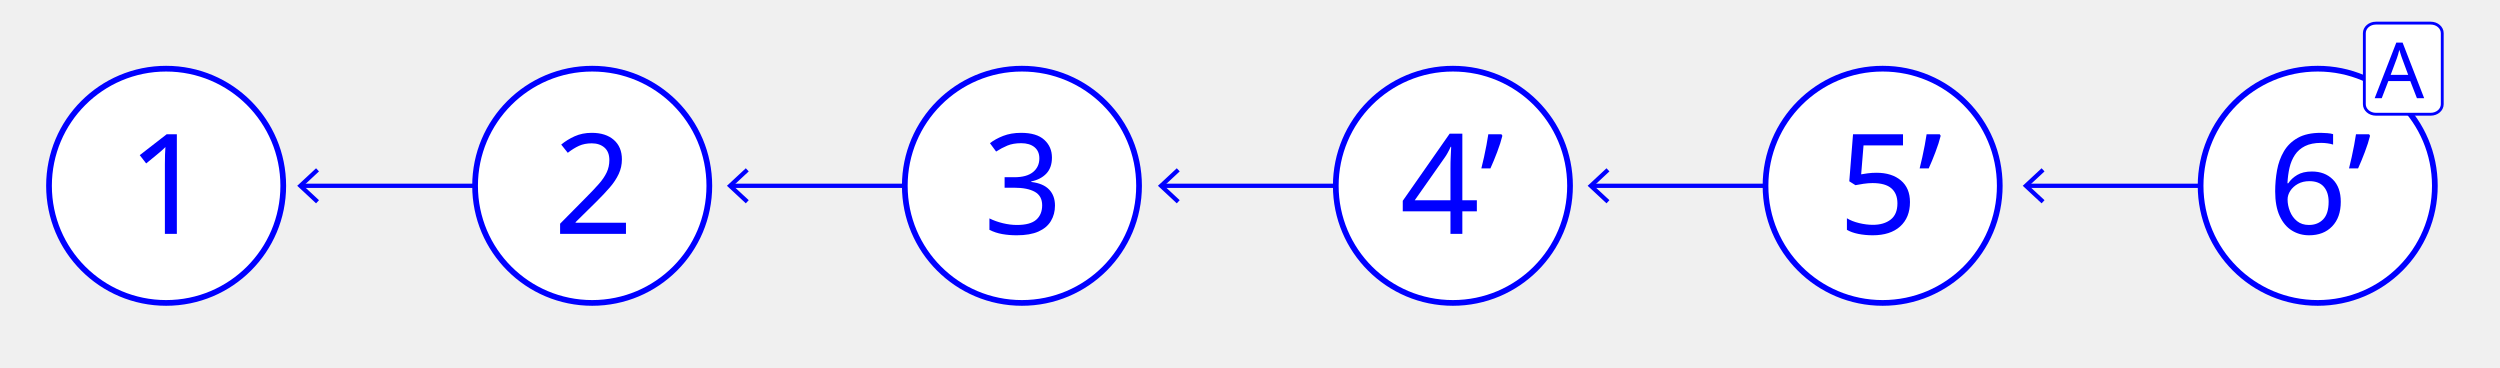
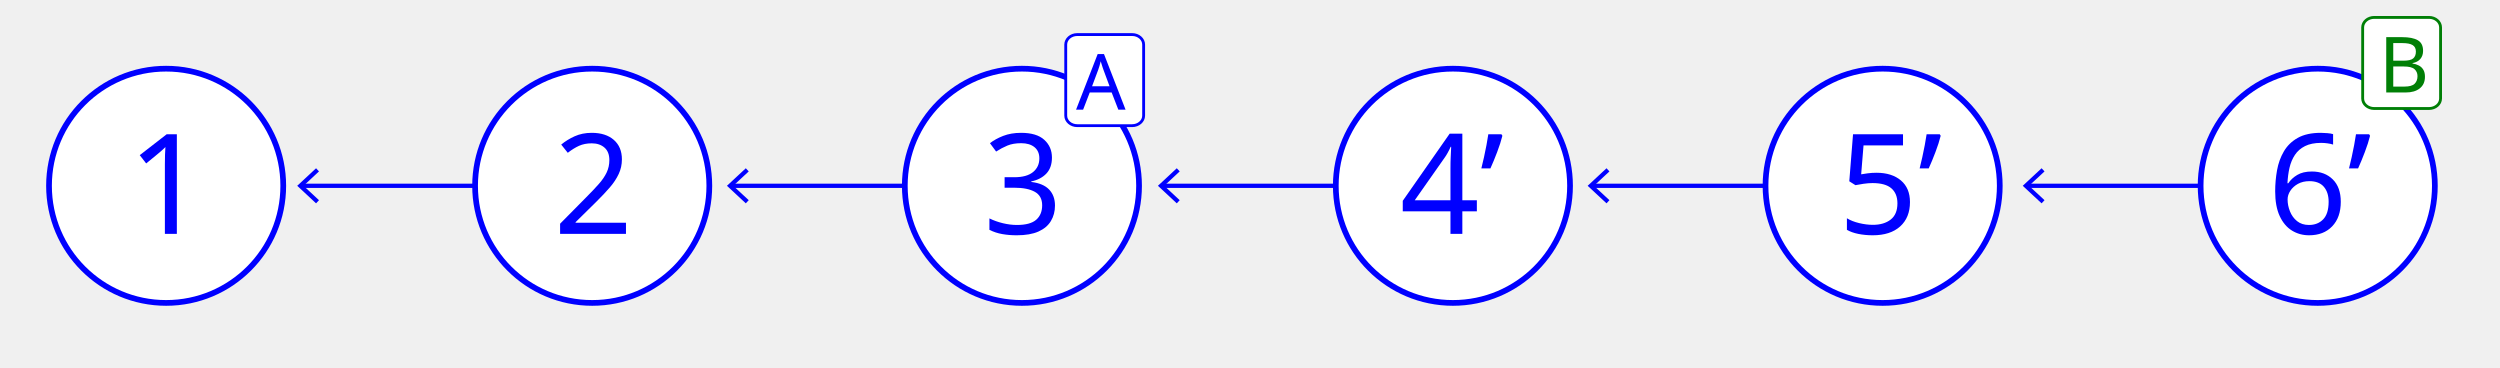
- <svg xmlns="http://www.w3.org/2000/svg" version="1.1" id="Layer_1" x="0px" y="0px" width="874.681px" height="128.438px" viewBox="0 0 874.681 128.438" enable-background="new 0 0 874.681 128.438" xml:space="preserve">
+ <svg xmlns="http://www.w3.org/2000/svg" version="1.1" id="Layer_1" x="0px" y="0px" width="874.68px" height="128.438px" viewBox="0 0 874.68 128.438" enable-background="new 0 0 874.68 128.438" xml:space="preserve">
  <g>
    <g>
      <line fill="none" stroke="#0000FF" stroke-width="1.5" stroke-linecap="round" stroke-miterlimit="10" x1="357.545" y1="65.007" x2="255.963" y2="65.007" />
      <g>
        <polygon fill="#0000FF" points="260.934,58.872 261.957,59.971 256.539,65.005 261.957,70.042 260.934,71.14 254.336,65.005         " />
      </g>
    </g>
  </g>
  <g>
    <g>
      <line fill="none" stroke="#0000FF" stroke-width="1.5" stroke-linecap="round" stroke-miterlimit="10" x1="207.195" y1="65.007" x2="105.613" y2="65.007" />
      <g>
        <polygon fill="#0000FF" points="110.583,58.872 111.606,59.971 106.188,65.005 111.606,70.042 110.583,71.14 103.986,65.005         " />
      </g>
    </g>
  </g>
  <g>
    <circle fill="#FFFFFF" stroke="#0000FF" stroke-width="2" stroke-miterlimit="10" cx="58.124" cy="65.007" r="40.978" />
-     <text transform="matrix(1 0 0 1 44.5479 81.8345)" fill="#0000FF" font-family="'Futura-Medium'" font-size="48.825">1</text>
+     <text transform="matrix(1 0 0 1 44.5479 81.8342)" fill="#0000FF" font-family="'Futura-Medium'" font-size="48.825">1</text>
  </g>
  <g>
    <circle fill="#FFFFFF" stroke="#0000FF" stroke-width="2" stroke-miterlimit="10" cx="207.195" cy="65.007" r="40.978" />
-     <text transform="matrix(1 0 0 1 193.6191 81.8345)" fill="#0000FF" font-family="'Futura-Medium'" font-size="48.825">2</text>
+     <text transform="matrix(1 0 0 1 193.6191 81.8342)" fill="#0000FF" font-family="'Futura-Medium'" font-size="48.825">2</text>
  </g>
  <g>
    <circle fill="#FFFFFF" stroke="#0000FF" stroke-width="2" stroke-miterlimit="10" cx="357.544" cy="65.007" r="40.979" />
-     <text transform="matrix(1 0 0 1 343.9683 81.8345)" fill="#0000FF" font-family="'Futura-Medium'" font-size="48.825">3</text>
+     <text transform="matrix(1 0 0 1 343.9683 81.8342)" fill="#0000FF" font-family="'Futura-Medium'" font-size="48.825">3</text>
  </g>
  <g>
    <g>
-       <line fill="none" stroke="#0000FF" stroke-width="1.5" stroke-linecap="round" stroke-miterlimit="10" x1="658.684" y1="65.007" x2="557.101" y2="65.007" />
+       <line fill="none" stroke="#0000FF" stroke-width="1.5" stroke-linecap="round" stroke-miterlimit="10" x1="658.684" y1="65.007" x2="557.1" y2="65.007" />
      <g>
-         <polygon fill="#0000FF" points="562.072,58.872 563.094,59.971 557.677,65.005 563.094,70.042 562.072,71.14 555.475,65.005         " />
+         <polygon fill="#0000FF" points="562.073,58.872 563.094,59.971 557.676,65.005 563.094,70.042 562.073,71.14 555.475,65.005         " />
      </g>
    </g>
  </g>
  <g>
    <g>
      <line fill="none" stroke="#0000FF" stroke-width="1.5" stroke-linecap="round" stroke-miterlimit="10" x1="508.333" y1="65.007" x2="406.751" y2="65.007" />
      <g>
        <polygon fill="#0000FF" points="411.721,58.872 412.745,59.971 407.327,65.005 412.745,70.042 411.721,71.14 405.125,65.005         " />
      </g>
    </g>
  </g>
  <g>
    <circle fill="#FFFFFF" stroke="#0000FF" stroke-width="2" stroke-miterlimit="10" cx="508.333" cy="65.007" r="40.978" />
-     <text transform="matrix(1 0 0 1 489.7573 81.8345)" fill="#0000FF" font-family="'Futura-Medium'" font-size="48.825">4’</text>
+     <text transform="matrix(1 0 0 1 489.7573 81.8342)" fill="#0000FF" font-family="'Futura-Medium'" font-size="48.825">4’</text>
  </g>
  <g>
-     <circle fill="#FFFFFF" stroke="#0000FF" stroke-width="2" stroke-miterlimit="10" cx="658.683" cy="65.007" r="40.979" />
-     <text transform="matrix(1 0 0 1 643.1069 81.8345)" fill="#0000FF" font-family="'Futura-Medium'" font-size="48.825">5’</text>
+     <circle fill="#FFFFFF" stroke="#0000FF" stroke-width="2" stroke-miterlimit="10" cx="658.682" cy="65.007" r="40.979" />
+     <text transform="matrix(1 0 0 1 643.1069 81.8342)" fill="#0000FF" font-family="'Futura-Medium'" font-size="48.825">5’</text>
  </g>
  <g>
    <g>
-       <line fill="none" stroke="#0000FF" stroke-width="1.5" stroke-linecap="round" stroke-miterlimit="10" x1="810.91" y1="65.007" x2="709.326" y2="65.007" />
+       <line fill="none" stroke="#0000FF" stroke-width="1.5" stroke-linecap="round" stroke-miterlimit="10" x1="810.911" y1="65.007" x2="709.327" y2="65.007" />
      <g>
-         <polygon fill="#0000FF" points="714.296,58.872 715.32,59.971 709.902,65.005 715.32,70.042 714.296,71.14 707.701,65.005    " />
+         <polygon fill="#0000FF" points="714.295,58.872 715.321,59.971 709.903,65.005 715.321,70.042 714.295,71.14 707.702,65.005         " />
      </g>
    </g>
  </g>
  <g>
    <circle fill="#FFFFFF" stroke="#0000FF" stroke-width="2" stroke-miterlimit="10" cx="810.909" cy="65.007" r="40.979" />
-     <text transform="matrix(1 0 0 1 793.3325 81.8345)" fill="#0000FF" font-family="'Futura-Medium'" font-size="48.825">6’</text>
+     <text transform="matrix(1 0 0 1 793.3325 81.8342)" fill="#0000FF" font-family="'Futura-Medium'" font-size="48.825">6’</text>
  </g>
  <g>
-     <path fill="#FFFFFF" stroke="#0000FF" stroke-miterlimit="10" d="M854.476,36.461c0,1.935-1.803,3.506-4.027,3.506h-19.201   c-2.225,0-4.029-1.571-4.029-3.506V11.598c0-1.935,1.805-3.506,4.029-3.506h19.201c2.225,0,4.027,1.571,4.027,3.506V36.461z" />
-     <text transform="matrix(1 0 0 1 830.8364 34.3584)" fill="#0000FF" font-family="'Futura-Medium'" font-size="27.125">A</text>
+     <path fill="#FFFFFF" stroke="#0000FF" stroke-miterlimit="10" d="M400.125,40.461c0,1.935-1.803,3.506-4.025,3.506h-19.201   c-2.225,0-4.029-1.571-4.029-3.506V15.598c0-1.935,1.805-3.506,4.029-3.506H396.1c2.225,0,4.025,1.571,4.025,3.506V40.461z" />
+     <text transform="matrix(1 0 0 1 376.4863 38.3586)" fill="#0000FF" font-family="'Futura-Medium'" font-size="27.125">A</text>
+   </g>
+   <g>
+     <path fill="#FFFFFF" stroke="#007F06" stroke-miterlimit="10" d="M853.887,34.459c0,1.935-1.803,3.506-4.025,3.506h-19.201   c-2.225,0-4.029-1.571-4.029-3.506V9.596c0-1.935,1.805-3.506,4.029-3.506h19.201c2.225,0,4.025,1.571,4.025,3.506V34.459z" />
+     <text transform="matrix(1 0 0 1 832.2524 32.3567)" fill="#007F06" font-family="'Futura-Medium'" font-size="27.125">B</text>
  </g>
</svg>
